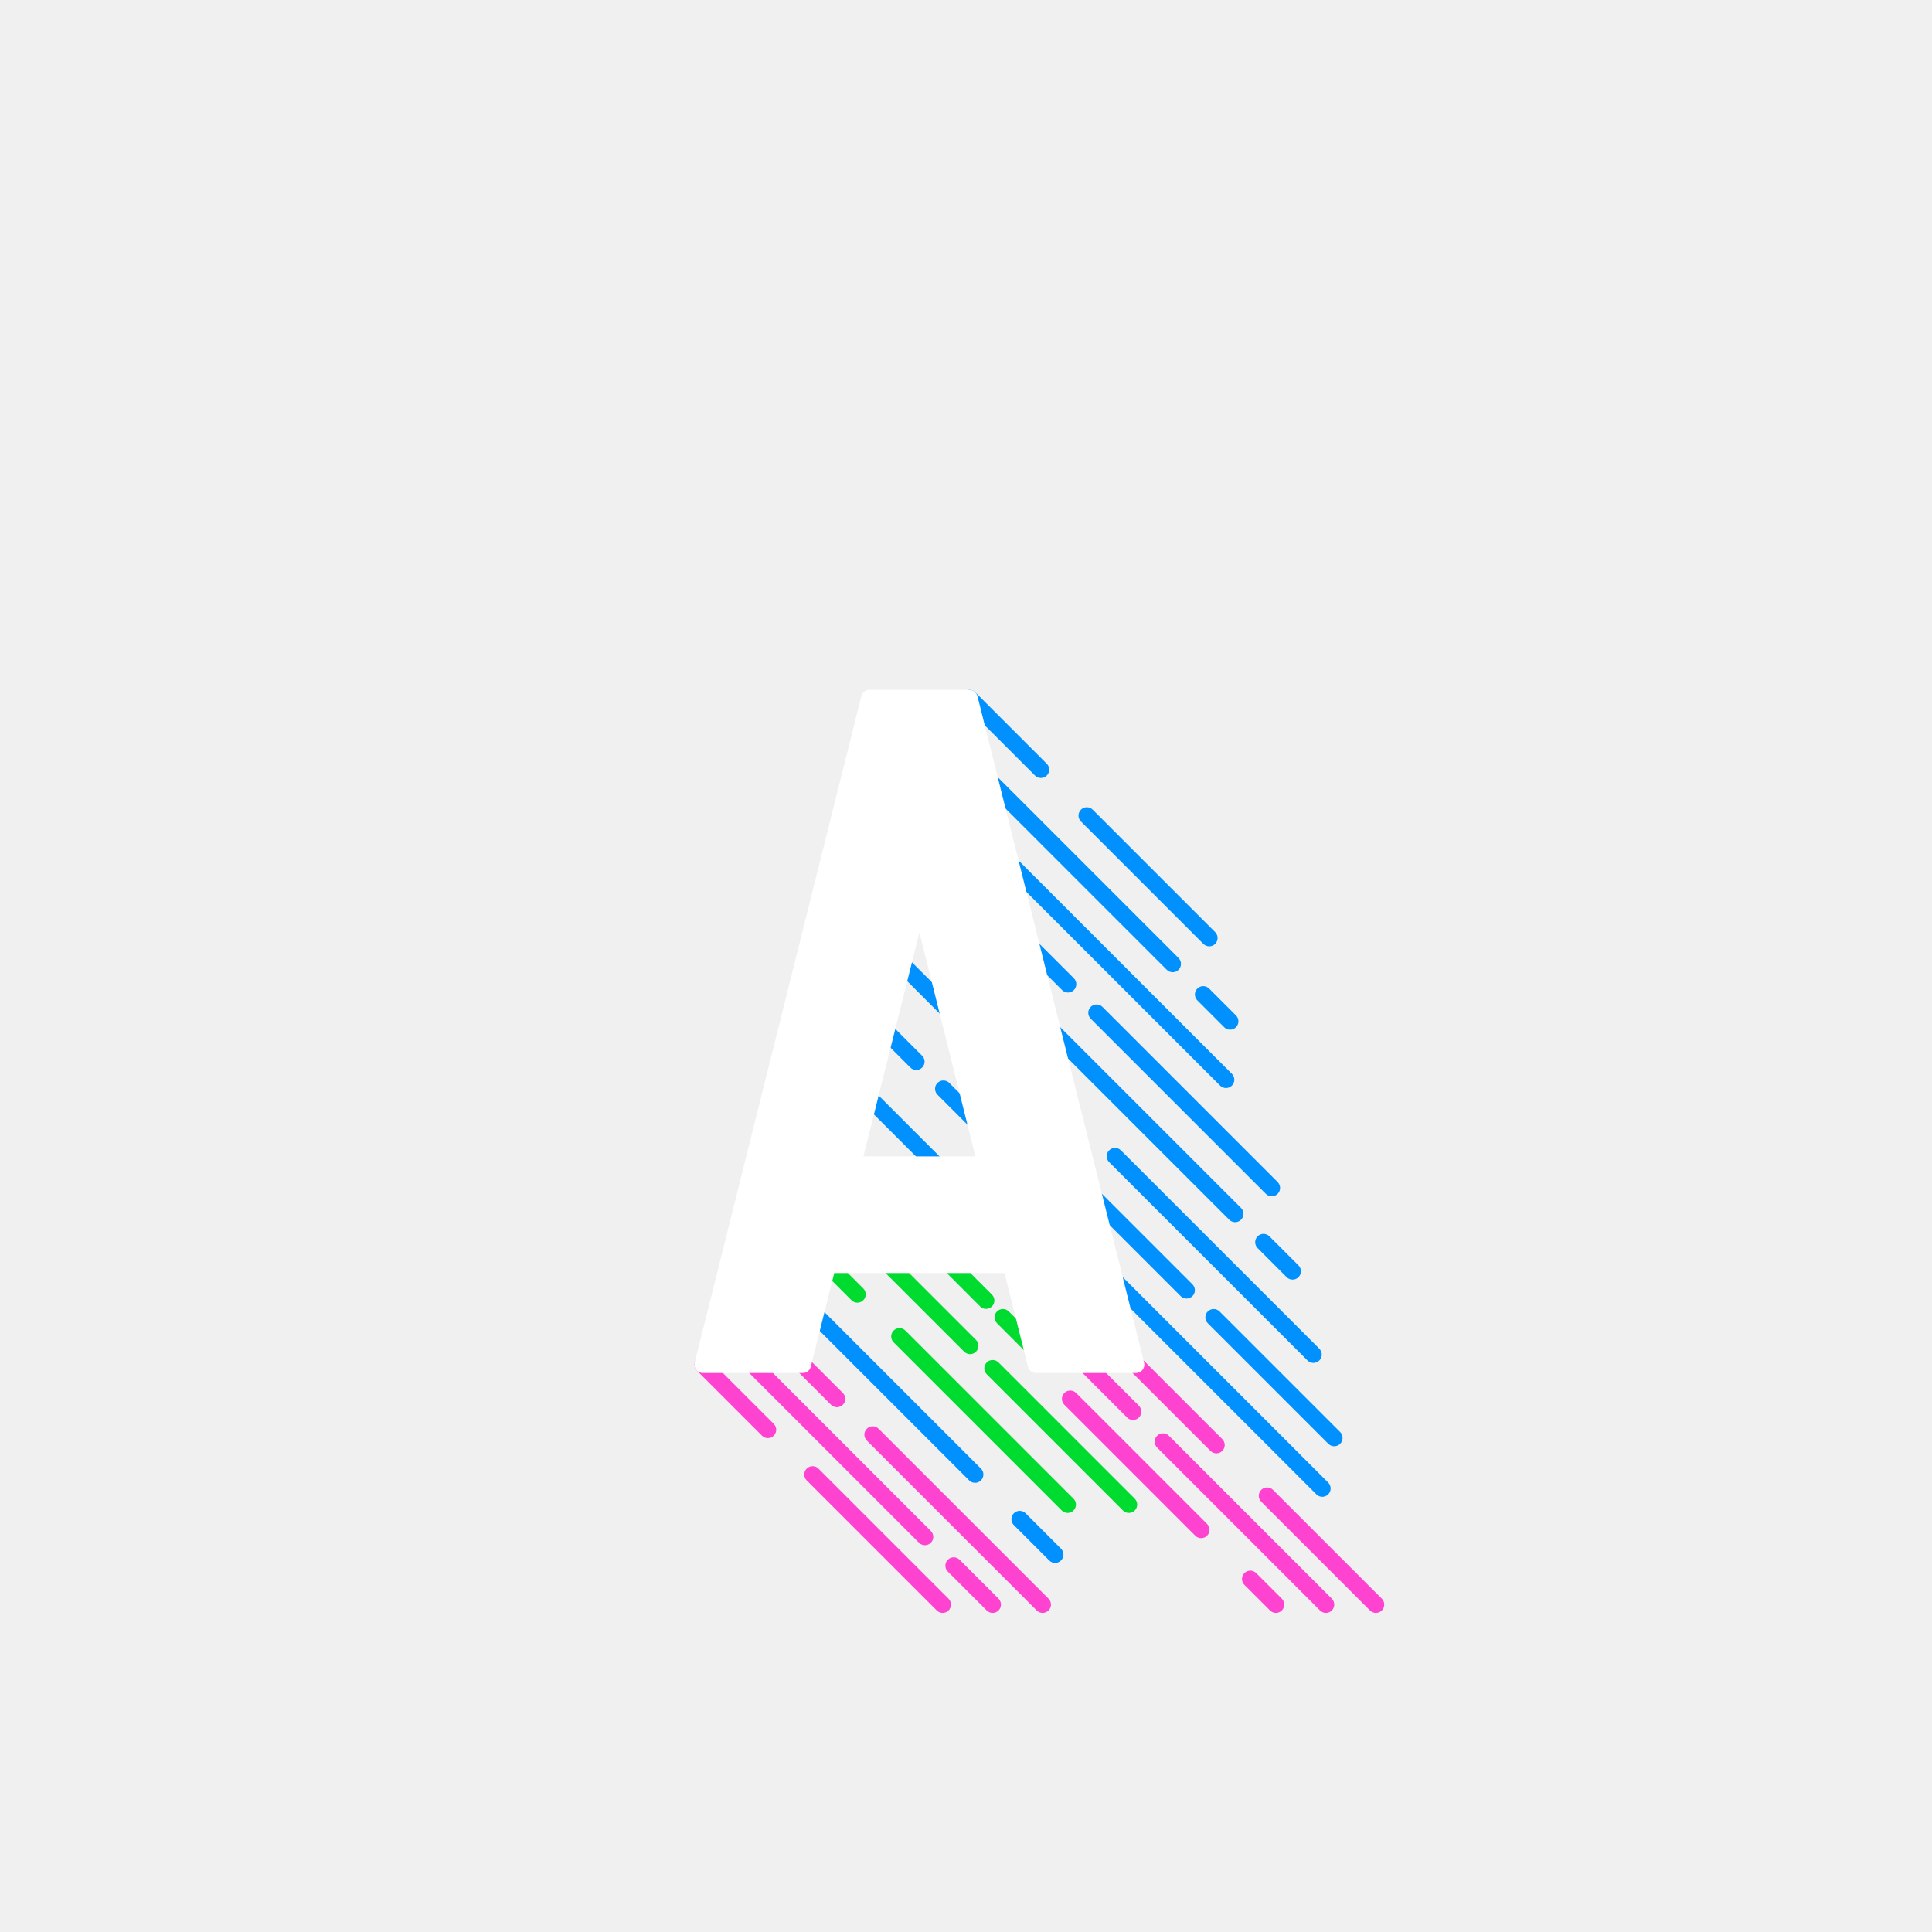
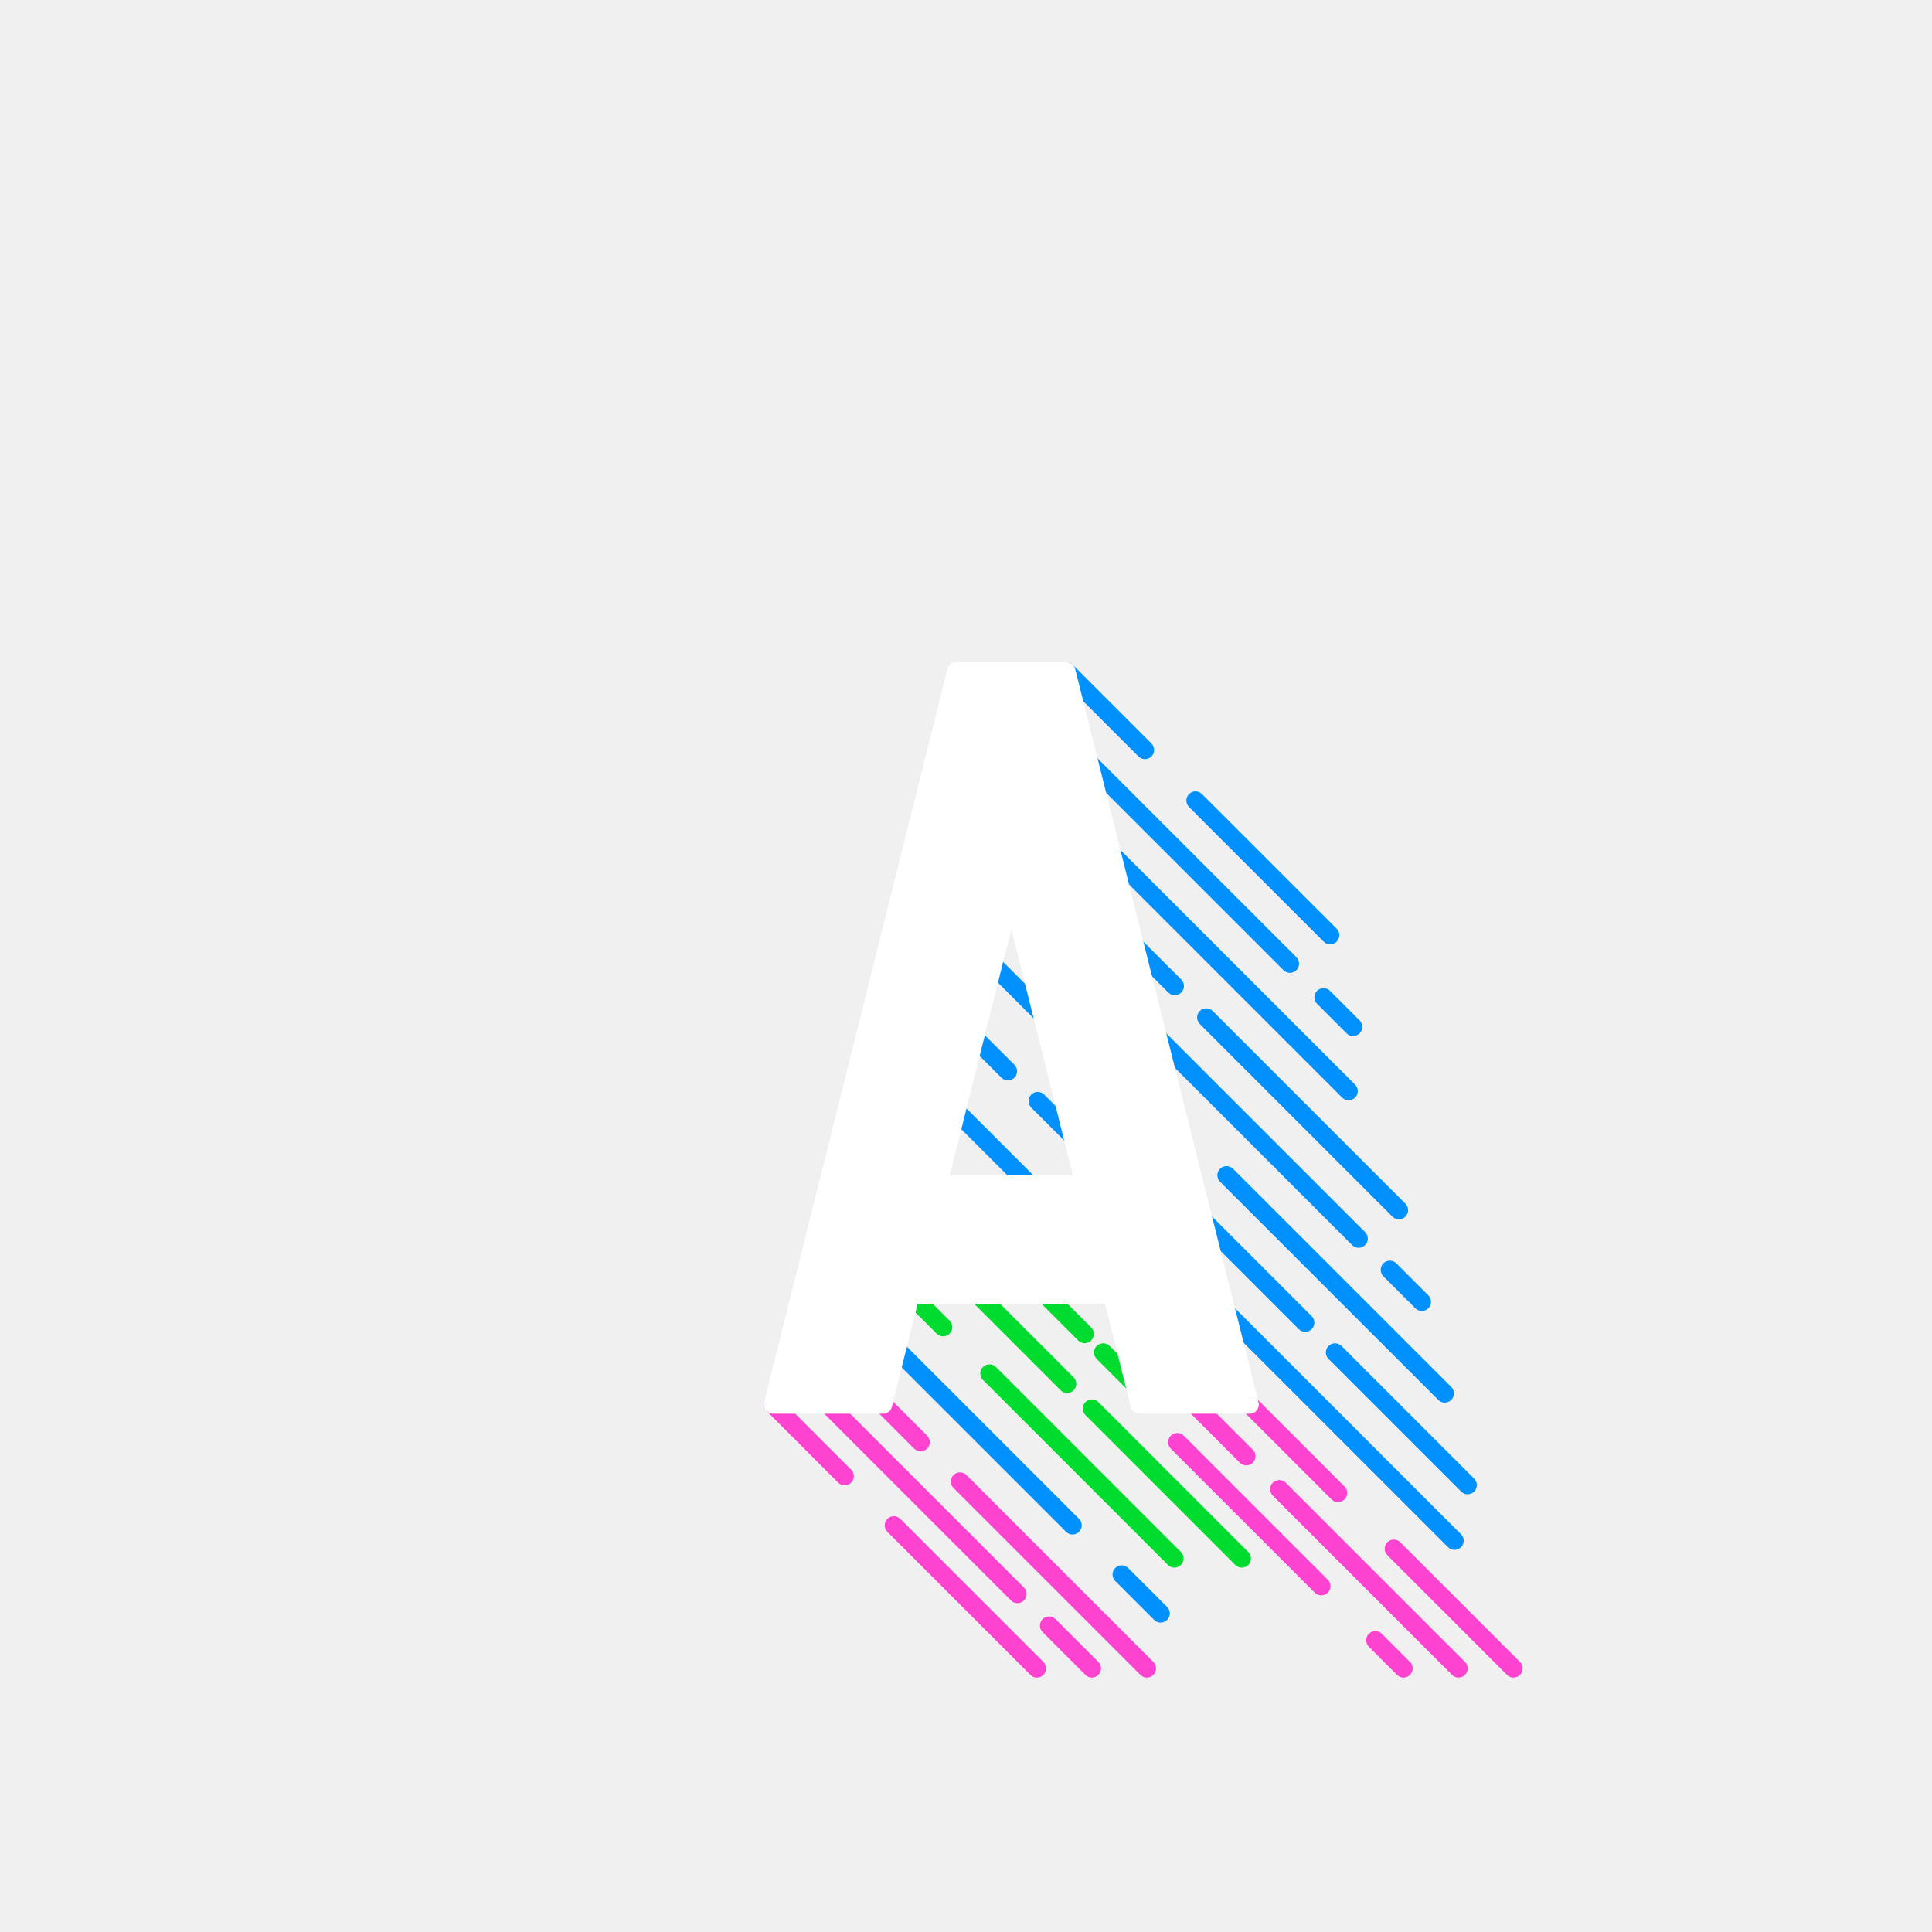
- <svg xmlns="http://www.w3.org/2000/svg" version="1.1" width="100px" height="100px" viewBox="15 25 110 100">
+ <svg xmlns="http://www.w3.org/2000/svg" version="1.1" width="100px" height="100px" viewBox="15 25 100 100">
  <g>
    <g>
      <path style="fill:#0091FF;" d="M83.85,73.881c-0.121,0-0.243-0.046-0.335-0.139l-6.971-6.971c-0.185-0.185-0.185-0.486,0-0.671      c0.185-0.185,0.486-0.185,0.671,0l6.971,6.971c0.185,0.185,0.185,0.486,0,0.671C84.093,73.835,83.972,73.881,83.85,73.881z" />
      <path style="fill:#0091FF;" d="M74.263,64.294c-0.121,0-0.243-0.046-0.335-0.139l-4.07-4.07c-0.185-0.185-0.185-0.486,0-0.671      c0.185-0.185,0.486-0.185,0.671,0l4.07,4.07c0.185,0.185,0.185,0.486,0,0.671C74.506,64.247,74.385,64.294,74.263,64.294z" />
      <path style="fill:#FF43D1;" d="M93.338,111.832c-0.121,0-0.243-0.046-0.335-0.139l-6.194-6.194      c-0.185-0.185-0.185-0.486,0-0.671c0.185-0.185,0.486-0.185,0.671,0l6.194,6.194c0.185,0.185,0.185,0.486,0,0.671      C93.581,111.785,93.459,111.832,93.338,111.832z" />
      <path style="fill:#FF43D1;" d="M84.256,102.749c-0.121,0-0.243-0.046-0.335-0.139l-4.574-4.574      c-0.185-0.185-0.185-0.486,0-0.671c0.185-0.185,0.486-0.185,0.671,0l4.574,4.574c0.185,0.185,0.185,0.486,0,0.671      C84.498,102.703,84.377,102.749,84.256,102.749z" />
      <path style="fill:#FF43D1;" d="M87.645,111.832c-0.121,0-0.243-0.046-0.335-0.139l-1.458-1.458      c-0.185-0.185-0.185-0.486,0-0.671c0.185-0.185,0.486-0.185,0.671,0l1.458,1.458c0.185,0.185,0.185,0.486,0,0.671      C87.888,111.785,87.767,111.832,87.645,111.832z" />
      <path style="fill:#FF43D1;" d="M83.39,107.576c-0.121,0-0.243-0.046-0.335-0.139l-7.455-7.455c-0.185-0.185-0.185-0.486,0-0.671      c0.185-0.185,0.486-0.185,0.671,0l7.455,7.455c0.185,0.185,0.185,0.486,0,0.671C83.632,107.53,83.511,107.576,83.39,107.576z" />
      <path style="fill:#FF43D1;" d="M90.492,111.832c-0.121,0-0.243-0.046-0.335-0.139l-9.276-9.276      c-0.185-0.185-0.185-0.486,0-0.671c0.185-0.185,0.486-0.185,0.671,0l9.276,9.276c0.185,0.185,0.185,0.486,0,0.671      C90.735,111.785,90.613,111.832,90.492,111.832z" />
      <path style="fill:#FF43D1;" d="M79.508,100.848c-0.121,0-0.243-0.046-0.335-0.139l-2.673-2.673      c-0.185-0.185-0.185-0.486,0-0.671c0.185-0.185,0.486-0.185,0.671,0l2.673,2.673c0.185,0.185,0.185,0.486,0,0.671      C79.751,100.801,79.629,100.848,79.508,100.848z" />
      <path style="fill:#FF43D1;" d="M74.363,111.832c-0.121,0-0.243-0.046-0.335-0.139l-9.675-9.675      c-0.185-0.185-0.185-0.486,0-0.671c0.185-0.185,0.486-0.185,0.671,0l9.675,9.675c0.185,0.185,0.185,0.486,0,0.671      C74.605,111.785,74.484,111.832,74.363,111.832z" />
      <path style="fill:#FF43D1;" d="M62.652,100.121c-0.121,0-0.243-0.046-0.335-0.139l-1.946-1.946      c-0.185-0.185-0.185-0.486,0-0.671c0.185-0.185,0.486-0.185,0.671,0l1.946,1.946c0.185,0.185,0.185,0.486,0,0.671      C62.895,100.075,62.773,100.121,62.652,100.121z" />
      <path style="fill:#00DB2F;" d="M75.786,106.139c-0.121,0-0.243-0.046-0.335-0.139l-9.572-9.572      c-0.185-0.185-0.185-0.486,0-0.671c0.185-0.185,0.486-0.185,0.671,0l9.572,9.572c0.185,0.185,0.185,0.486,0,0.671      C76.029,106.093,75.907,106.139,75.786,106.139z" />
      <path style="fill:#00DB2F;" d="M63.816,94.169c-0.121,0-0.243-0.046-0.335-0.139l-1.687-1.687c-0.185-0.185-0.185-0.486,0-0.671      c0.185-0.185,0.486-0.185,0.671,0l1.687,1.687c0.185,0.185,0.185,0.486,0,0.671C64.058,94.123,63.937,94.169,63.816,94.169z" />
      <path style="fill:#0091FF;" d="M68.957,77.969c-0.121,0-0.243-0.046-0.335-0.139l-2.559-2.559c-0.185-0.185-0.185-0.486,0-0.671      c0.185-0.185,0.486-0.185,0.671,0l2.559,2.559c0.185,0.185,0.185,0.486,0,0.671C69.2,77.923,69.079,77.969,68.957,77.969z" />
      <path style="fill:#0091FF;" d="M70.511,84.265c-0.121,0-0.243-0.046-0.335-0.139l-1.799-1.799c-0.185-0.185-0.185-0.486,0-0.671      c0.185-0.185,0.486-0.185,0.671,0l1.799,1.799c0.185,0.185,0.185,0.486,0,0.671C70.754,84.218,70.632,84.265,70.511,84.265z" />
      <path style="fill:#0091FF;" d="M67.168,80.921c-0.121,0-0.243-0.046-0.335-0.139l-1.718-1.718c-0.185-0.185-0.185-0.486,0-0.671      c0.185-0.185,0.486-0.185,0.671,0l1.718,1.718c0.185,0.185,0.185,0.486,0,0.671C67.411,80.875,67.289,80.921,67.168,80.921z" />
      <path style="fill:#0091FF;" d="M68.21,86.705c-0.121,0-0.243-0.046-0.335-0.139l-3.709-3.709c-0.185-0.185-0.185-0.486,0-0.671      c0.185-0.185,0.486-0.185,0.671,0l3.709,3.709c0.185,0.185,0.185,0.486,0,0.671C68.453,86.659,68.331,86.705,68.21,86.705z" />
      <path style="fill:#00DB2F;" d="M79.272,106.139c-0.121,0-0.243-0.046-0.335-0.139l-7.756-7.756      c-0.185-0.185-0.185-0.486,0-0.671c0.185-0.185,0.486-0.185,0.671,0l7.756,7.756c0.185,0.185,0.185,0.486,0,0.671      C79.515,106.093,79.394,106.139,79.272,106.139z" />
      <path style="fill:#00DB2F;" d="M70.233,97.1c-0.121,0-0.243-0.046-0.335-0.139l-4.618-4.618c-0.185-0.185-0.185-0.486,0-0.671      c0.185-0.185,0.486-0.185,0.671,0l4.618,4.618c0.185,0.185,0.185,0.486,0,0.671C70.476,97.054,70.355,97.1,70.233,97.1z" />
      <path style="fill:#00DB2F;" d="M73.72,97.1c-0.121,0-0.243-0.046-0.335-0.139l-1.621-1.622c-0.185-0.185-0.185-0.486,0-0.671      c0.185-0.185,0.486-0.185,0.671,0l1.622,1.621c0.185,0.185,0.185,0.486,0,0.671C73.963,97.054,73.841,97.1,73.72,97.1z" />
      <path style="fill:#00DB2F;" d="M71.142,94.523c-0.121,0-0.243-0.046-0.335-0.139l-2.04-2.041c-0.185-0.185-0.185-0.486,0-0.671      c0.185-0.185,0.486-0.185,0.671,0l2.04,2.04c0.185,0.185,0.185,0.486,0,0.671C71.385,94.476,71.264,94.523,71.142,94.523z" />
      <path style="fill:#0091FF;" d="M75.074,108.985c-0.121,0-0.243-0.046-0.335-0.139l-2.016-2.016      c-0.185-0.185-0.185-0.486,0-0.671c0.185-0.185,0.486-0.185,0.671,0l2.016,2.016c0.185,0.185,0.185,0.486,0,0.671      C75.317,108.939,75.196,108.985,75.074,108.985z" />
      <path style="fill:#0091FF;" d="M70.515,104.426c-0.121,0-0.243-0.046-0.335-0.139l-9.098-9.098      c-0.185-0.185-0.185-0.486,0-0.671c0.185-0.185,0.486-0.185,0.671,0l9.098,9.098c0.185,0.185,0.185,0.486,0,0.671      C70.758,104.38,70.636,104.426,70.515,104.426z" />
      <path style="fill:#FF43D1;" d="M68.67,111.832c-0.121,0-0.243-0.046-0.335-0.139l-7.405-7.405c-0.185-0.185-0.185-0.486,0-0.671      c0.185-0.185,0.486-0.185,0.671,0l7.405,7.405c0.185,0.185,0.185,0.486,0,0.671C68.913,111.785,68.791,111.832,68.67,111.832z" />
      <path style="fill:#FF43D1;" d="M58.72,101.881c-0.121,0-0.243-0.046-0.335-0.139l-3.706-3.706c-0.185-0.185-0.185-0.486,0-0.671      c0.185-0.185,0.486-0.185,0.671,0l3.706,3.706c0.185,0.185,0.185,0.486,0,0.671C58.962,101.835,58.841,101.881,58.72,101.881z" />
      <path style="fill:#FF43D1;" d="M71.516,111.832c-0.121,0-0.243-0.046-0.335-0.139l-2.217-2.217      c-0.185-0.185-0.185-0.486,0-0.671c0.185-0.185,0.486-0.185,0.671,0l2.217,2.217c0.185,0.185,0.185,0.486,0,0.671      C71.759,111.785,71.638,111.832,71.516,111.832z" />
      <path style="fill:#FF43D1;" d="M67.662,107.978c-0.121,0-0.243-0.046-0.335-0.139l-9.803-9.803      c-0.185-0.185-0.185-0.486,0-0.671c0.185-0.185,0.486-0.185,0.671,0l9.803,9.803c0.185,0.185,0.185,0.486,0,0.671      C67.905,107.931,67.784,107.978,67.662,107.978z" />
      <path style="fill:#0091FF;" d="M88.594,92.856c-0.121,0-0.243-0.046-0.335-0.139l-1.656-1.656c-0.185-0.185-0.185-0.486,0-0.671      c0.185-0.185,0.486-0.185,0.671,0l1.656,1.656c0.185,0.185,0.185,0.486,0,0.671C88.837,92.81,88.716,92.856,88.594,92.856z" />
      <path style="fill:#0091FF;" d="M85.324,89.586c-0.121,0-0.243-0.046-0.335-0.139L74.602,79.06c-0.185-0.185-0.185-0.486,0-0.671      c0.185-0.185,0.486-0.185,0.671,0l10.386,10.386c0.185,0.185,0.185,0.486,0,0.671C85.566,89.539,85.445,89.586,85.324,89.586z" />
      <path style="fill:#0091FF;" d="M89.78,97.6c-0.121,0-0.243-0.046-0.335-0.139L78.15,86.167c-0.185-0.185-0.185-0.486,0-0.671      c0.185-0.185,0.486-0.185,0.671,0L90.116,96.79c0.185,0.185,0.185,0.486,0,0.671C90.023,97.554,89.902,97.6,89.78,97.6z" />
      <path style="fill:#0091FF;" d="M90.966,102.344c-0.121,0-0.243-0.046-0.335-0.139l-6.865-6.865      c-0.185-0.185-0.185-0.486,0-0.671c0.185-0.185,0.486-0.185,0.671,0l6.865,6.865c0.185,0.185,0.185,0.486,0,0.671      C91.209,102.298,91.087,102.344,90.966,102.344z" />
      <path style="fill:#0091FF;" d="M82.557,93.935c-0.121,0-0.243-0.046-0.335-0.139l-5.248-5.248c-0.185-0.185-0.185-0.486,0-0.671      c0.185-0.185,0.486-0.185,0.671,0l5.248,5.248c0.185,0.185,0.185,0.486,0,0.671C82.8,93.888,82.678,93.935,82.557,93.935z" />
      <path style="fill:#0091FF;" d="M90.286,105.222c-0.121,0-0.243-0.046-0.335-0.139L78.16,93.292      c-0.185-0.185-0.185-0.486,0-0.671c0.185-0.185,0.486-0.185,0.671,0l11.791,11.791c0.185,0.185,0.185,0.486,0,0.671      C90.529,105.175,90.407,105.222,90.286,105.222z" />
      <path style="fill:#0091FF;" d="M85.036,78.625c-0.121,0-0.243-0.046-0.335-0.139l-1.53-1.53c-0.185-0.185-0.185-0.486,0-0.671      c0.185-0.185,0.486-0.185,0.671,0l1.53,1.53c0.185,0.185,0.185,0.486,0,0.671C85.279,78.578,85.158,78.625,85.036,78.625z" />
      <path style="fill:#0091FF;" d="M81.766,75.354c-0.121,0-0.243-0.046-0.335-0.139L71.044,64.829      c-0.185-0.185-0.185-0.486,0-0.671c0.185-0.185,0.486-0.185,0.671,0l10.386,10.387c0.185,0.185,0.185,0.486,0,0.671      C82.009,75.308,81.887,75.354,81.766,75.354z" />
      <path style="fill:#0091FF;" d="M84.804,81.95c-0.121,0-0.243-0.046-0.335-0.139L72.23,69.573c-0.185-0.185-0.185-0.486,0-0.671      c0.185-0.185,0.486-0.185,0.671,0L85.139,81.14c0.185,0.185,0.185,0.486,0,0.671C85.046,81.904,84.925,81.95,84.804,81.95z" />
      <path style="fill:#0091FF;" d="M87.408,88.112c-0.121,0-0.243-0.046-0.335-0.139L77.1,78c-0.185-0.185-0.185-0.486,0-0.671      c0.185-0.185,0.486-0.185,0.671,0l9.973,9.973c0.185,0.185,0.185,0.486,0,0.671C87.651,88.066,87.53,88.112,87.408,88.112z" />
      <path style="fill:#0091FF;" d="M75.806,76.51c-0.121,0-0.243-0.046-0.335-0.139l-2.055-2.055c-0.185-0.185-0.185-0.486,0-0.671      c0.185-0.185,0.486-0.185,0.671,0l2.055,2.055c0.185,0.185,0.185,0.486,0,0.671C76.049,76.464,75.927,76.51,75.806,76.51z" />
    </g>
    <path style="fill:#FFFFFF;" d="M80.141,97.585l-9.488-37.951c-0.053-0.211-0.243-0.359-0.46-0.359h-5.693     c-0.218,0-0.407,0.148-0.46,0.359l-9.488,37.951c-0.036,0.142-0.004,0.292,0.086,0.407c0.09,0.115,0.228,0.182,0.374,0.182h5.693     c0.218,0,0.407-0.148,0.46-0.359l1.333-5.333h9.696l1.333,5.333c0.053,0.211,0.243,0.359,0.46,0.359h5.693     c0.146,0,0.284-0.067,0.374-0.182C80.145,97.877,80.177,97.727,80.141,97.585z M70.535,85.841H64.16l3.188-12.75L70.535,85.841z" />
  </g>
</svg>
